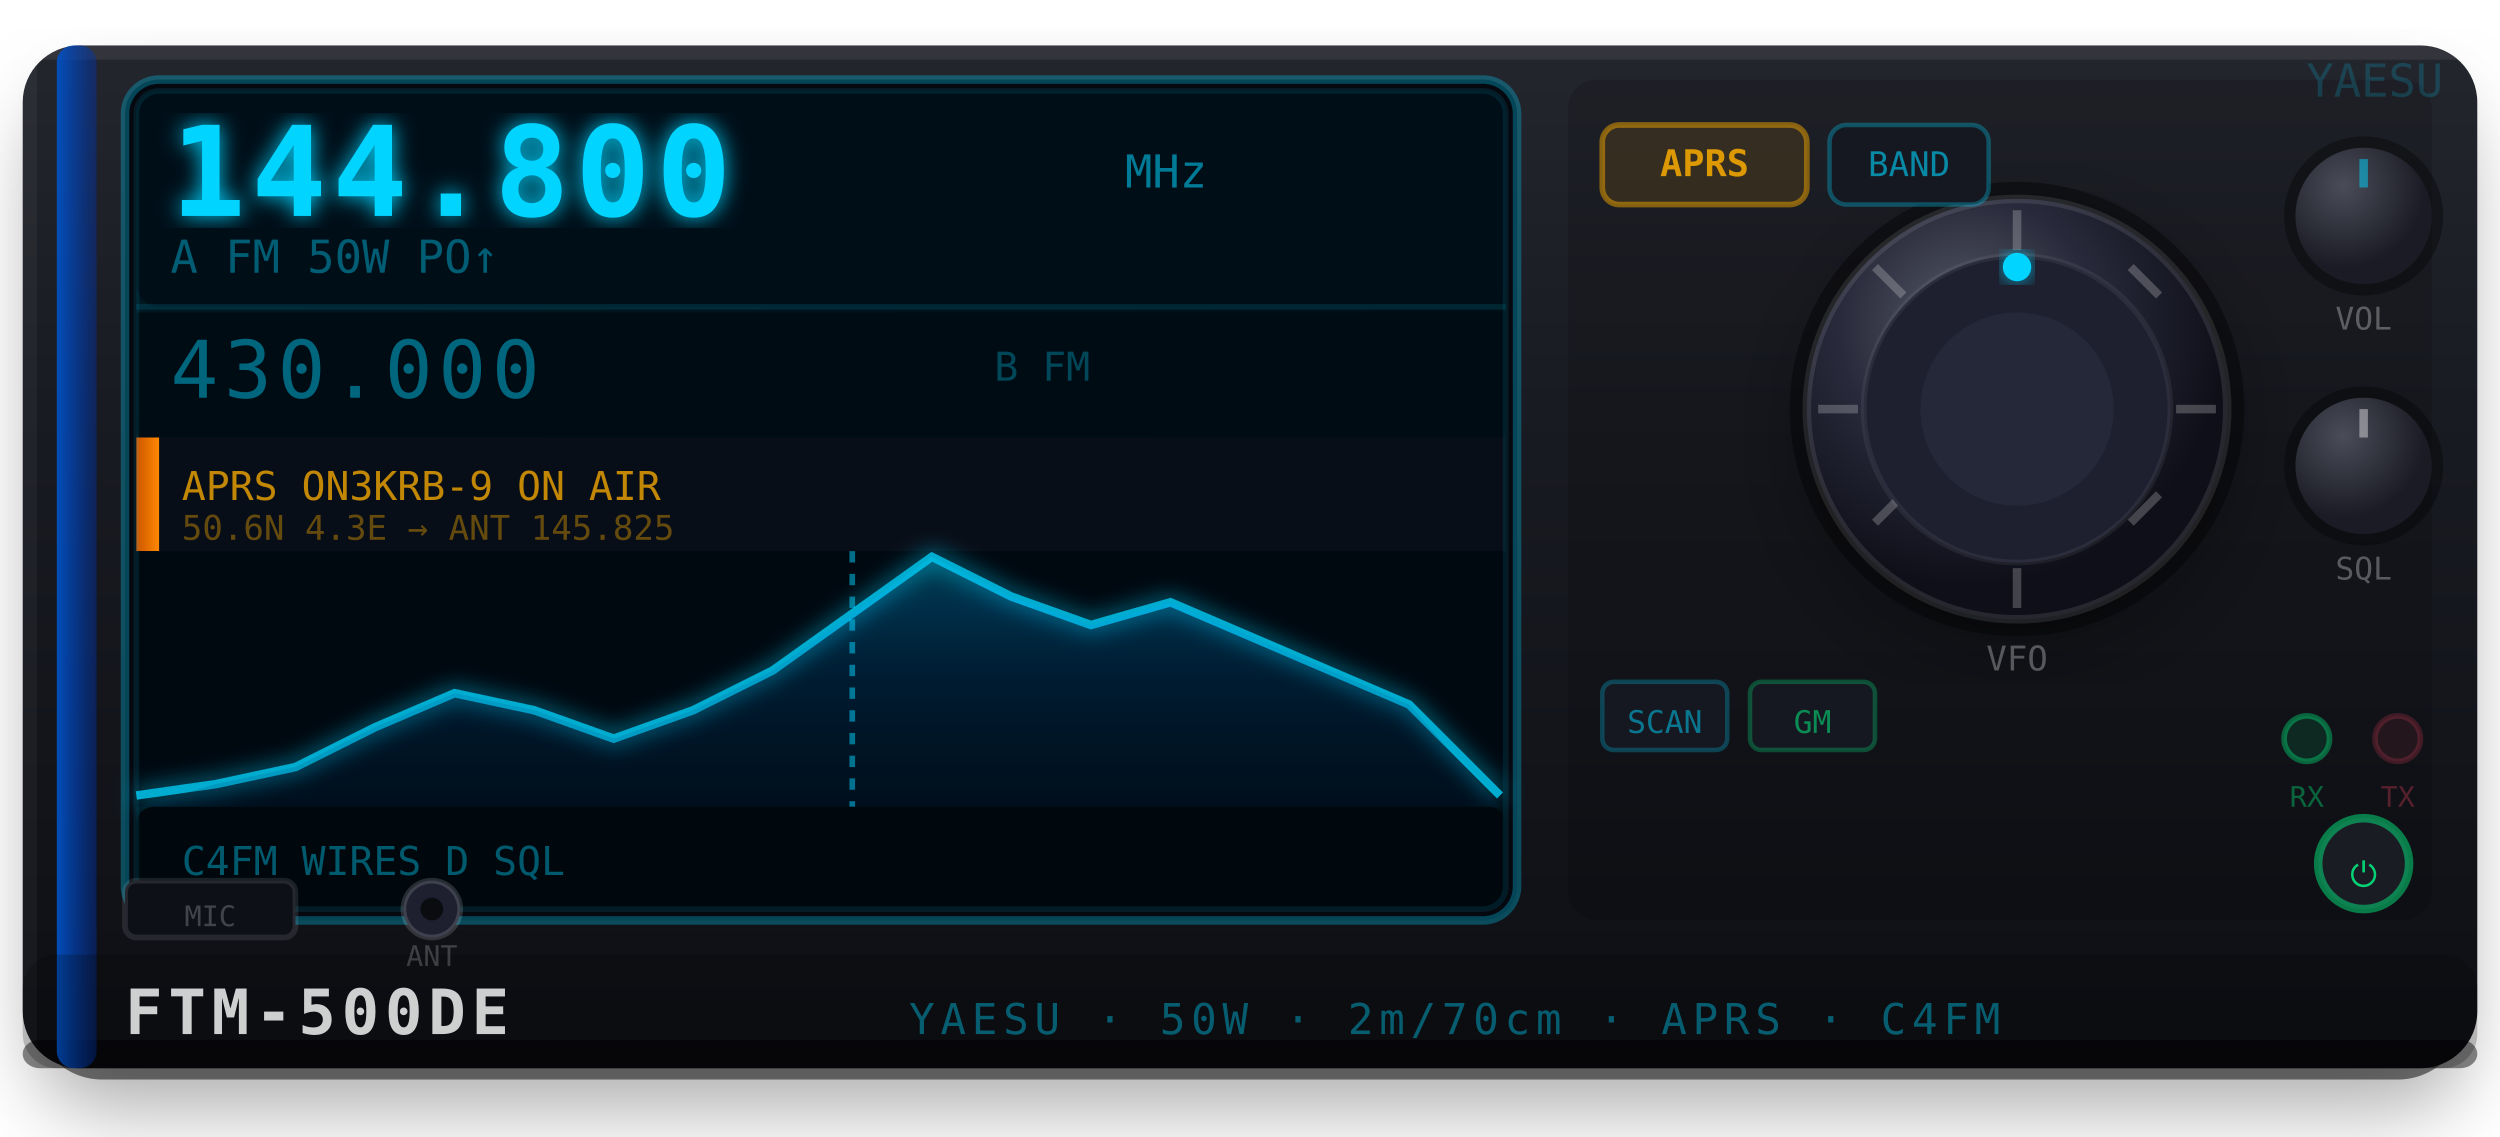
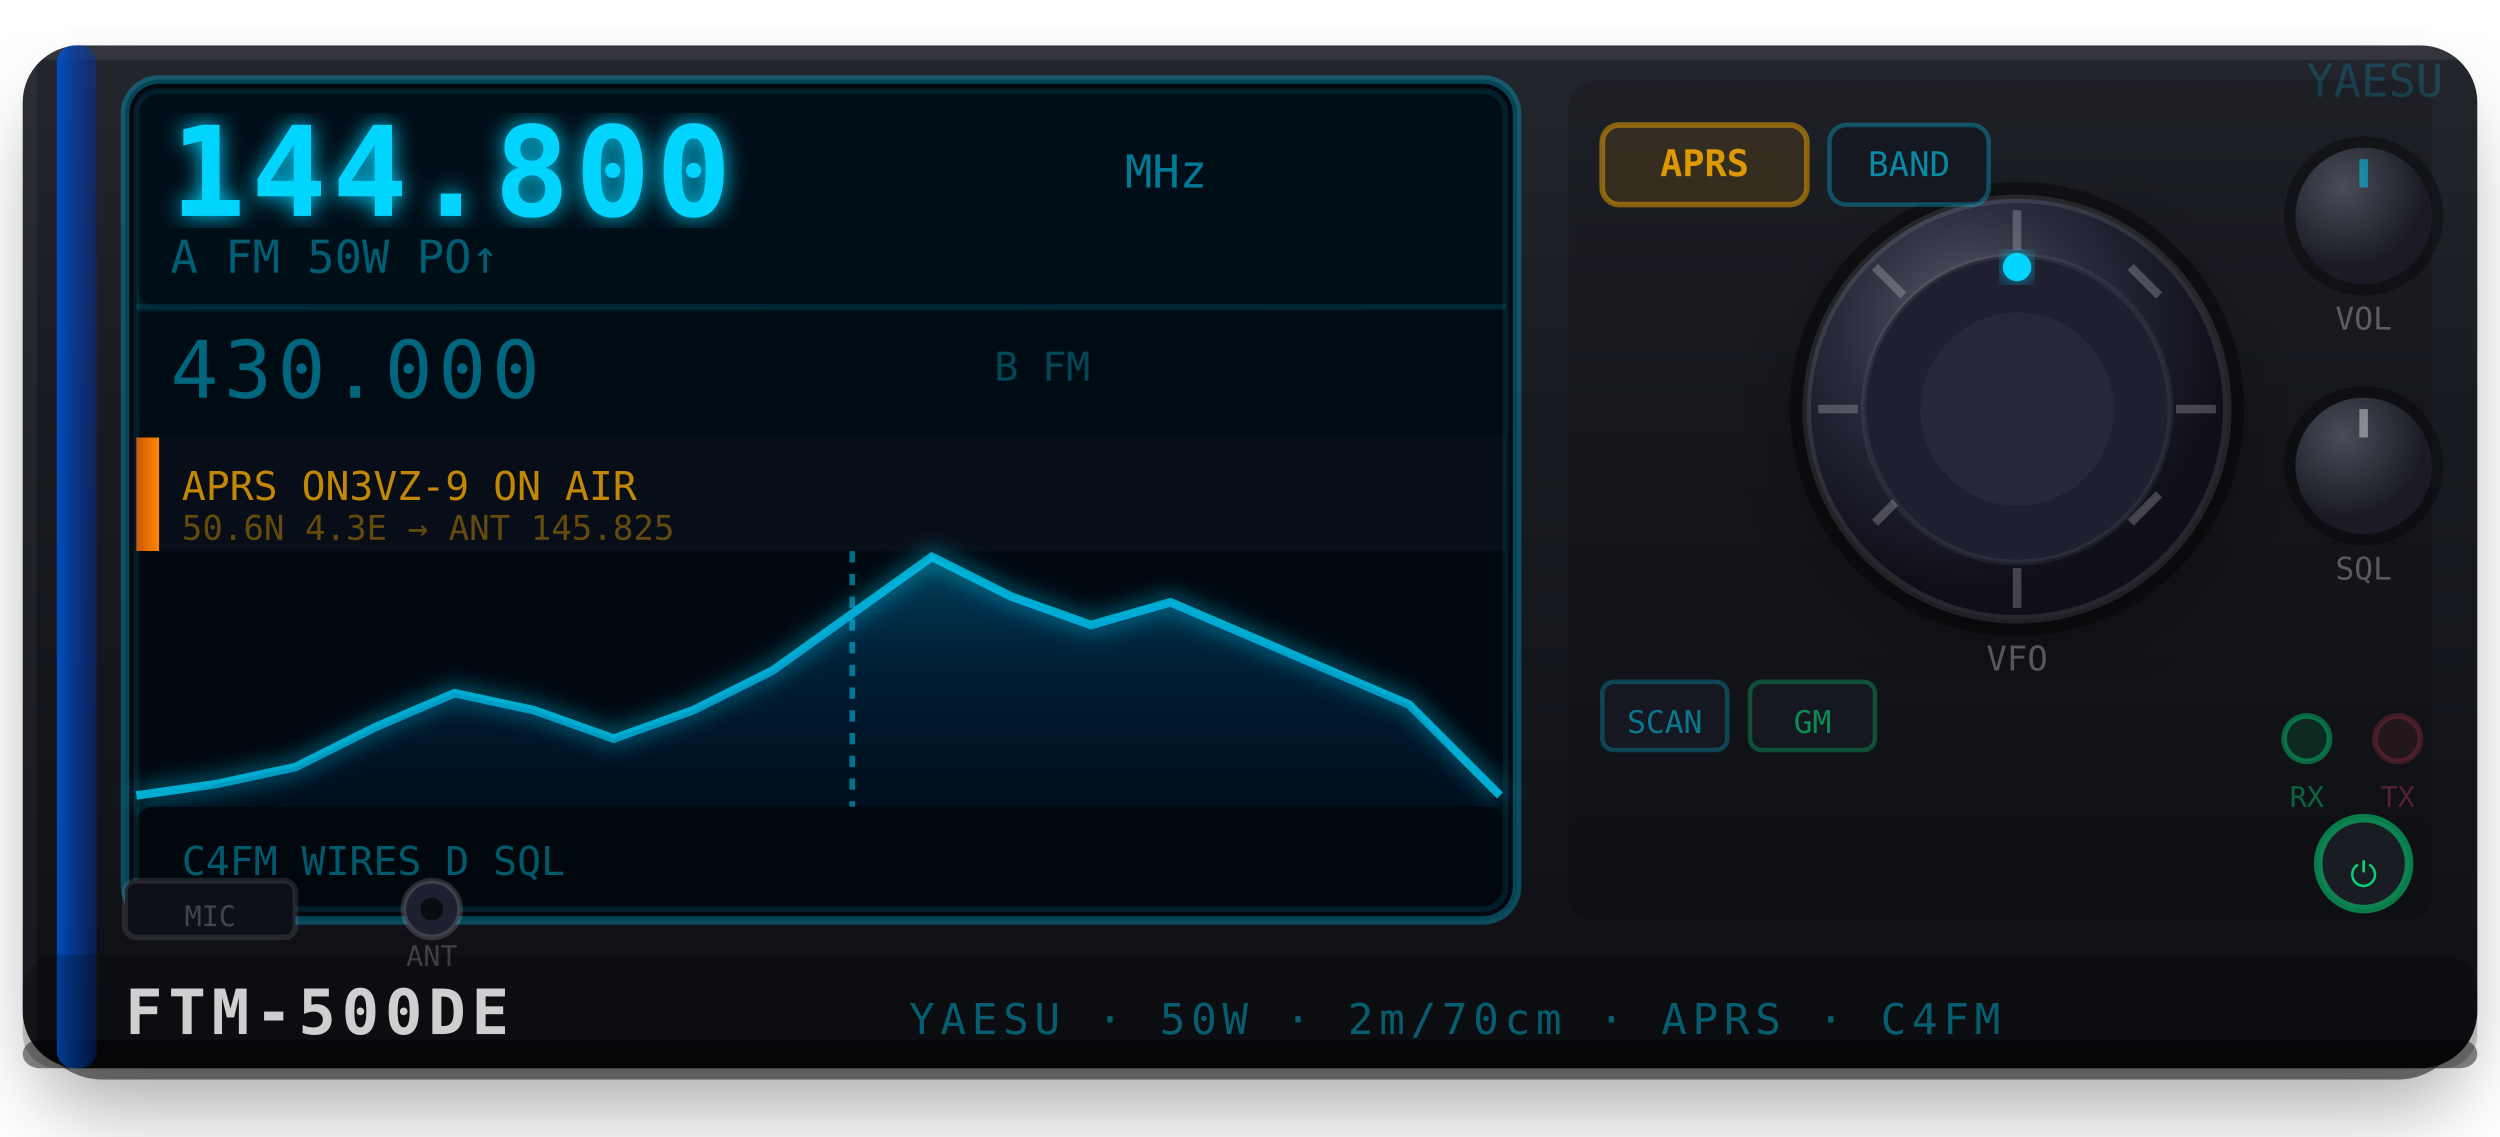
<svg xmlns="http://www.w3.org/2000/svg" viewBox="0 0 440 200" width="440" height="200">
  <defs>
    <linearGradient id="bodyFTM" x1="0%" y1="0%" x2="0%" y2="100%">
      <stop offset="0%" stop-color="#24262e" />
      <stop offset="35%" stop-color="#191b22" />
      <stop offset="100%" stop-color="#0d0f14" />
    </linearGradient>
    <radialGradient id="vfoFTM" cx="38%" cy="30%" r="62%">
      <stop offset="0%" stop-color="#585c68" />
      <stop offset="50%" stop-color="#28293a" />
      <stop offset="100%" stop-color="#0e0f18" />
    </radialGradient>
    <linearGradient id="screenFTM" x1="0%" y1="0%" x2="100%" y2="100%">
      <stop offset="0%" stop-color="#001a25" />
      <stop offset="100%" stop-color="#00080e" />
    </linearGradient>
    <radialGradient id="knobFTM" cx="35%" cy="28%" r="60%">
      <stop offset="0%" stop-color="#4a4c58" />
      <stop offset="100%" stop-color="#1a1b24" />
    </radialGradient>
    <filter id="shadowFTM">
      <feDropShadow dx="0" dy="5" stdDeviation="7" flood-color="#000000" flood-opacity="0.65" />
    </filter>
    <filter id="glowFTM">
      <feGaussianBlur stdDeviation="2" result="b" />
      <feMerge>
        <feMergeNode in="b" />
        <feMergeNode in="SourceGraphic" />
      </feMerge>
    </filter>
    <linearGradient id="yaesuFTM" x1="0%" y1="0%" x2="100%" y2="0%">
      <stop offset="0%" stop-color="#0055cc" stop-opacity="0.9" />
      <stop offset="100%" stop-color="#0033aa" stop-opacity="0.4" />
    </linearGradient>
    <linearGradient id="specFTM" x1="0%" y1="100%" x2="0%" y2="0%">
      <stop offset="0%" stop-color="#003366" stop-opacity="0.5" />
      <stop offset="50%" stop-color="#0066aa" stop-opacity="0.7" />
      <stop offset="80%" stop-color="#00aaff" stop-opacity="0.8" />
      <stop offset="100%" stop-color="#00d4ff" stop-opacity="0.9" />
    </linearGradient>
    <linearGradient id="aprsGrad" x1="0%" y1="0%" x2="100%" y2="0%">
      <stop offset="0%" stop-color="#cc5500" />
      <stop offset="100%" stop-color="#ff8800" />
    </linearGradient>
  </defs>
  <rect x="6" y="12" width="428" height="178" rx="12" fill="rgba(0,0,0,0.5)" filter="url(#shadowFTM)" />
  <rect x="4" y="8" width="432" height="180" rx="10" fill="url(#bodyFTM)" />
  <rect x="4" y="8" width="432" height="2.5" rx="2" fill="rgba(255,255,255,0.07)" />
  <rect x="4" y="8" width="2.5" height="180" rx="2" fill="rgba(255,255,255,0.04)" />
  <rect x="4" y="183" width="432" height="5" rx="3" fill="rgba(0,0,0,0.45)" />
  <rect x="10" y="8" width="7" height="180" rx="3" fill="url(#yaesuFTM)" />
  <rect x="22" y="14" width="245" height="148" rx="6" fill="#060810" stroke="rgba(0,212,255,0.3)" stroke-width="1.5" />
  <rect x="24" y="16" width="241" height="144" rx="4" fill="url(#screenFTM)" />
  <rect x="24" y="16" width="241" height="38" rx="4" fill="#000e18" />
  <text x="30" y="38" font-family="'Share Tech Mono',monospace" font-size="22" font-weight="700" fill="#00d4ff" filter="url(#glowFTM)" letter-spacing="1">144.800</text>
  <text x="198" y="33" font-family="'Share Tech Mono',monospace" font-size="8" fill="rgba(0,212,255,0.55)">MHz</text>
  <text x="30" y="48" font-family="'Share Tech Mono',monospace" font-size="8" fill="rgba(0,212,255,0.4)">A  FM  50W  PO↑</text>
  <line x1="24" y1="54" x2="265" y2="54" stroke="rgba(0,212,255,0.12)" stroke-width="1" />
  <rect x="24" y="55" width="241" height="22" rx="0" fill="#000c14" />
  <text x="30" y="70" font-family="'Share Tech Mono',monospace" font-size="14" fill="rgba(0,212,255,0.45)" letter-spacing="1">430.000</text>
  <text x="175" y="67" font-family="'Share Tech Mono',monospace" font-size="7" fill="rgba(0,212,255,0.3)">B FM</text>
  <rect x="24" y="77" width="241" height="20" rx="0" fill="#080e18" />
  <rect x="24" y="77" width="4" height="20" fill="url(#aprsGrad)" />
-   <text x="32" y="88" font-family="'Share Tech Mono',monospace" font-size="7" fill="rgba(240,165,0,0.8)">APRS  ON3KRB-9  ON AIR</text>
+   <text x="32" y="88" font-family="'Share Tech Mono',monospace" font-size="7" fill="rgba(240,165,0,0.8)">APRS  ON3VZ-9  ON AIR</text>
  <text x="32" y="95" font-family="'Share Tech Mono',monospace" font-size="6" fill="rgba(240,165,0,0.4)">50.6N 4.3E  →  ANT  145.825</text>
  <rect x="24" y="97" width="241" height="45" fill="#000810" />
  <polyline points="24,140 38,138 52,135 66,128 80,122 94,125 108,130 122,125 136,118 150,108 164,98 178,105 192,110 206,106 220,112 234,118 248,124 264,140" fill="none" stroke="#00d4ff" stroke-width="1.5" opacity="0.8" filter="url(#glowFTM)" />
  <polygon points="24,142 38,138 52,135 66,128 80,122 94,125 108,130 122,125 136,118 150,108 164,98 178,105 192,110 206,106 220,112 234,118 248,124 264,142" fill="url(#specFTM)" opacity="0.3" />
  <line x1="150" y1="97" x2="150" y2="142" stroke="rgba(0,212,255,0.5)" stroke-width="1" stroke-dasharray="2,2" />
  <rect x="24" y="142" width="241" height="18" rx="3" fill="#00080e" />
  <text x="32" y="154" font-family="'Share Tech Mono',monospace" font-size="7" fill="rgba(0,212,255,0.4)">C4FM  WIRES  D  SQL</text>
  <rect x="24" y="16" width="241" height="144" rx="4" fill="none" stroke="rgba(0,212,255,0.1)" stroke-width="1" />
  <rect x="276" y="14" width="152" height="148" rx="5" fill="rgba(0,0,0,0.15)" />
  <circle cx="355" cy="72" r="40" fill="rgba(0,0,0,0.4)" filter="url(#shadowFTM)" />
  <circle cx="355" cy="72" r="37" fill="url(#vfoFTM)" />
  <circle cx="355" cy="72" r="37" fill="none" stroke="rgba(255,255,255,0.1)" stroke-width="1.5" />
  <g stroke="rgba(255,255,255,0.22)" stroke-width="1.5">
    <line x1="355" y1="37" x2="355" y2="44" />
    <line x1="355" y1="100" x2="355" y2="107" />
    <line x1="320" y1="72" x2="327" y2="72" />
    <line x1="383" y1="72" x2="390" y2="72" />
    <line x1="330" y1="47" x2="335" y2="52" />
    <line x1="375" y1="47" x2="380" y2="52" />
    <line x1="330" y1="92" x2="335" y2="87" />
    <line x1="375" y1="92" x2="380" y2="87" />
  </g>
  <circle cx="355" cy="72" r="27" fill="#1e2030" stroke="rgba(255,255,255,0.06)" stroke-width="1" />
  <circle cx="355" cy="72" r="17" fill="#252838" />
  <line x1="355" y1="48" x2="355" y2="58" stroke="#00d4ff" stroke-width="2.5" filter="url(#glowFTM)" />
  <circle cx="355" cy="47" r="2.5" fill="#00d4ff" filter="url(#glowFTM)" />
  <text x="355" y="118" font-family="'Share Tech Mono',monospace" font-size="6" fill="rgba(255,255,255,0.3)" text-anchor="middle">VFO</text>
  <circle cx="416" cy="38" r="14" fill="rgba(0,0,0,0.35)" />
  <circle cx="416" cy="38" r="12" fill="url(#knobFTM)" />
  <line x1="416" y1="28" x2="416" y2="33" stroke="rgba(0,212,255,0.5)" stroke-width="1.5" />
  <text x="416" y="58" font-family="'Share Tech Mono',monospace" font-size="5.5" fill="rgba(255,255,255,0.3)" text-anchor="middle">VOL</text>
  <circle cx="416" cy="82" r="14" fill="rgba(0,0,0,0.35)" />
  <circle cx="416" cy="82" r="12" fill="url(#knobFTM)" />
  <line x1="416" y1="72" x2="416" y2="77" stroke="rgba(255,255,255,0.4)" stroke-width="1.5" />
  <text x="416" y="102" font-family="'Share Tech Mono',monospace" font-size="5.5" fill="rgba(255,255,255,0.3)" text-anchor="middle">SQL</text>
  <rect x="282" y="22" width="36" height="14" rx="3" fill="rgba(240,165,0,0.12)" stroke="rgba(240,165,0,0.5)" stroke-width="1" />
  <text x="300" y="31" font-family="'Share Tech Mono',monospace" font-size="6.5" fill="rgba(240,165,0,0.9)" text-anchor="middle" font-weight="700">APRS</text>
  <rect x="322" y="22" width="28" height="14" rx="3" fill="#151820" stroke="rgba(0,212,255,0.3)" stroke-width="0.8" />
  <text x="336" y="31" font-family="'Share Tech Mono',monospace" font-size="6" fill="rgba(0,212,255,0.6)" text-anchor="middle">BAND</text>
  <rect x="282" y="120" width="22" height="12" rx="2" fill="#151820" stroke="rgba(0,212,255,0.25)" stroke-width="0.8" />
  <text x="293" y="129" font-family="'Share Tech Mono',monospace" font-size="5.5" fill="rgba(0,212,255,0.5)" text-anchor="middle">SCAN</text>
  <rect x="308" y="120" width="22" height="12" rx="2" fill="#151820" stroke="rgba(0,255,136,0.25)" stroke-width="0.8" />
  <text x="319" y="129" font-family="'Share Tech Mono',monospace" font-size="5.5" fill="rgba(0,255,136,0.5)" text-anchor="middle">GM</text>
  <circle cx="406" cy="130" r="4" fill="rgba(0,255,136,0.1)" stroke="rgba(0,255,136,0.35)" stroke-width="1" />
  <text x="406" y="142" font-family="'Share Tech Mono',monospace" font-size="5" fill="rgba(0,255,136,0.35)" text-anchor="middle">RX</text>
  <circle cx="422" cy="130" r="4" fill="rgba(255,68,102,0.08)" stroke="rgba(255,68,102,0.2)" stroke-width="1" />
  <text x="422" y="142" font-family="'Share Tech Mono',monospace" font-size="5" fill="rgba(255,68,102,0.3)" text-anchor="middle">TX</text>
  <circle cx="416" cy="152" r="8" fill="#1a1c24" stroke="rgba(0,255,136,0.45)" stroke-width="1.5" />
  <text x="416" y="156" font-family="'Share Tech Mono',monospace" font-size="6" fill="rgba(0,255,136,0.8)" text-anchor="middle">⏻</text>
  <rect x="4" y="168" width="432" height="20" rx="6" fill="rgba(0,0,0,0.2)" />
  <text x="22" y="182" font-family="'Orbitron',monospace" font-size="11" font-weight="700" fill="rgba(255,255,255,0.8)" letter-spacing="1">FTM-500DE</text>
  <text x="160" y="182" font-family="'Share Tech Mono',monospace" font-size="7.5" fill="rgba(0,212,255,0.4)" letter-spacing="1">YAESU · 50W · 2m/70cm · APRS · C4FM</text>
  <rect x="22" y="155" width="30" height="10" rx="2" fill="#0e1018" stroke="rgba(255,255,255,0.1)" stroke-width="1" />
  <text x="37" y="163" font-family="'Share Tech Mono',monospace" font-size="5" fill="rgba(255,255,255,0.22)" text-anchor="middle">MIC</text>
  <circle cx="76" cy="160" r="5" fill="#1e2030" stroke="rgba(255,255,255,0.15)" stroke-width="1" />
  <circle cx="76" cy="160" r="2" fill="#0a0c10" />
  <text x="76" y="170" font-family="'Share Tech Mono',monospace" font-size="5" fill="rgba(255,255,255,0.2)" text-anchor="middle">ANT</text>
  <text x="430" y="17" font-family="'Orbitron',monospace" font-size="8" fill="rgba(0,212,255,0.18)" text-anchor="end">YAESU</text>
</svg>
